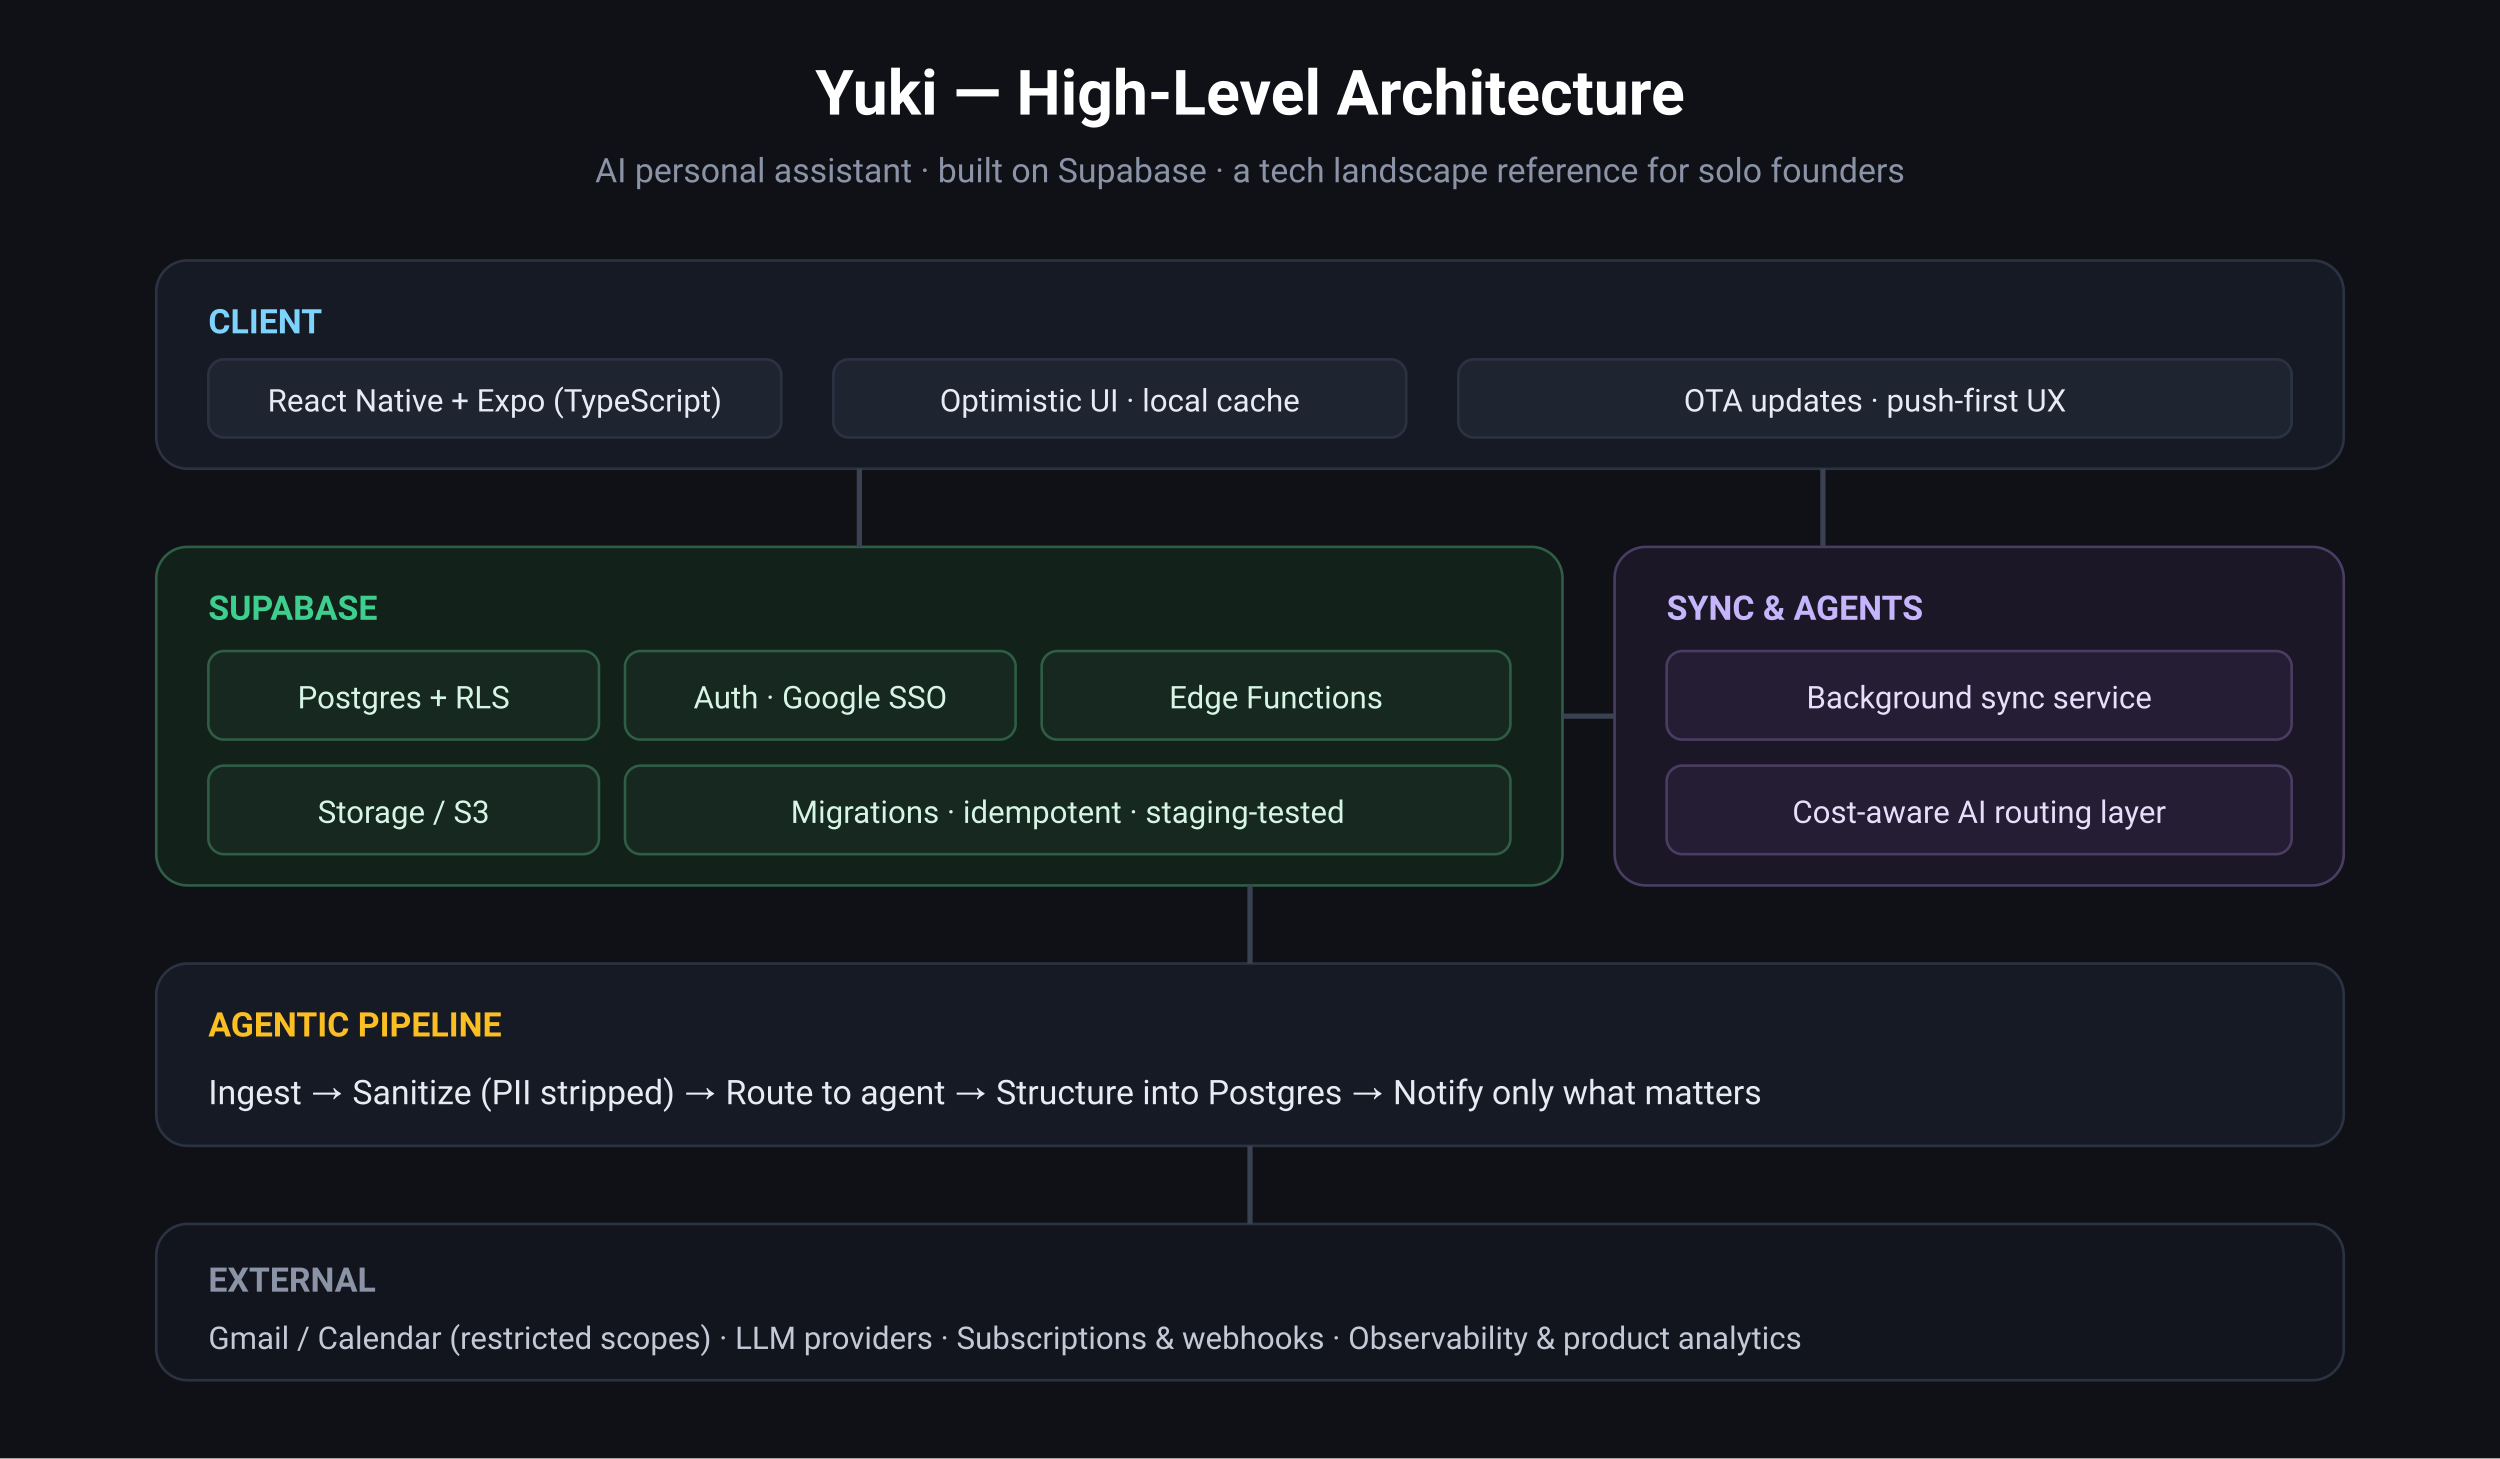
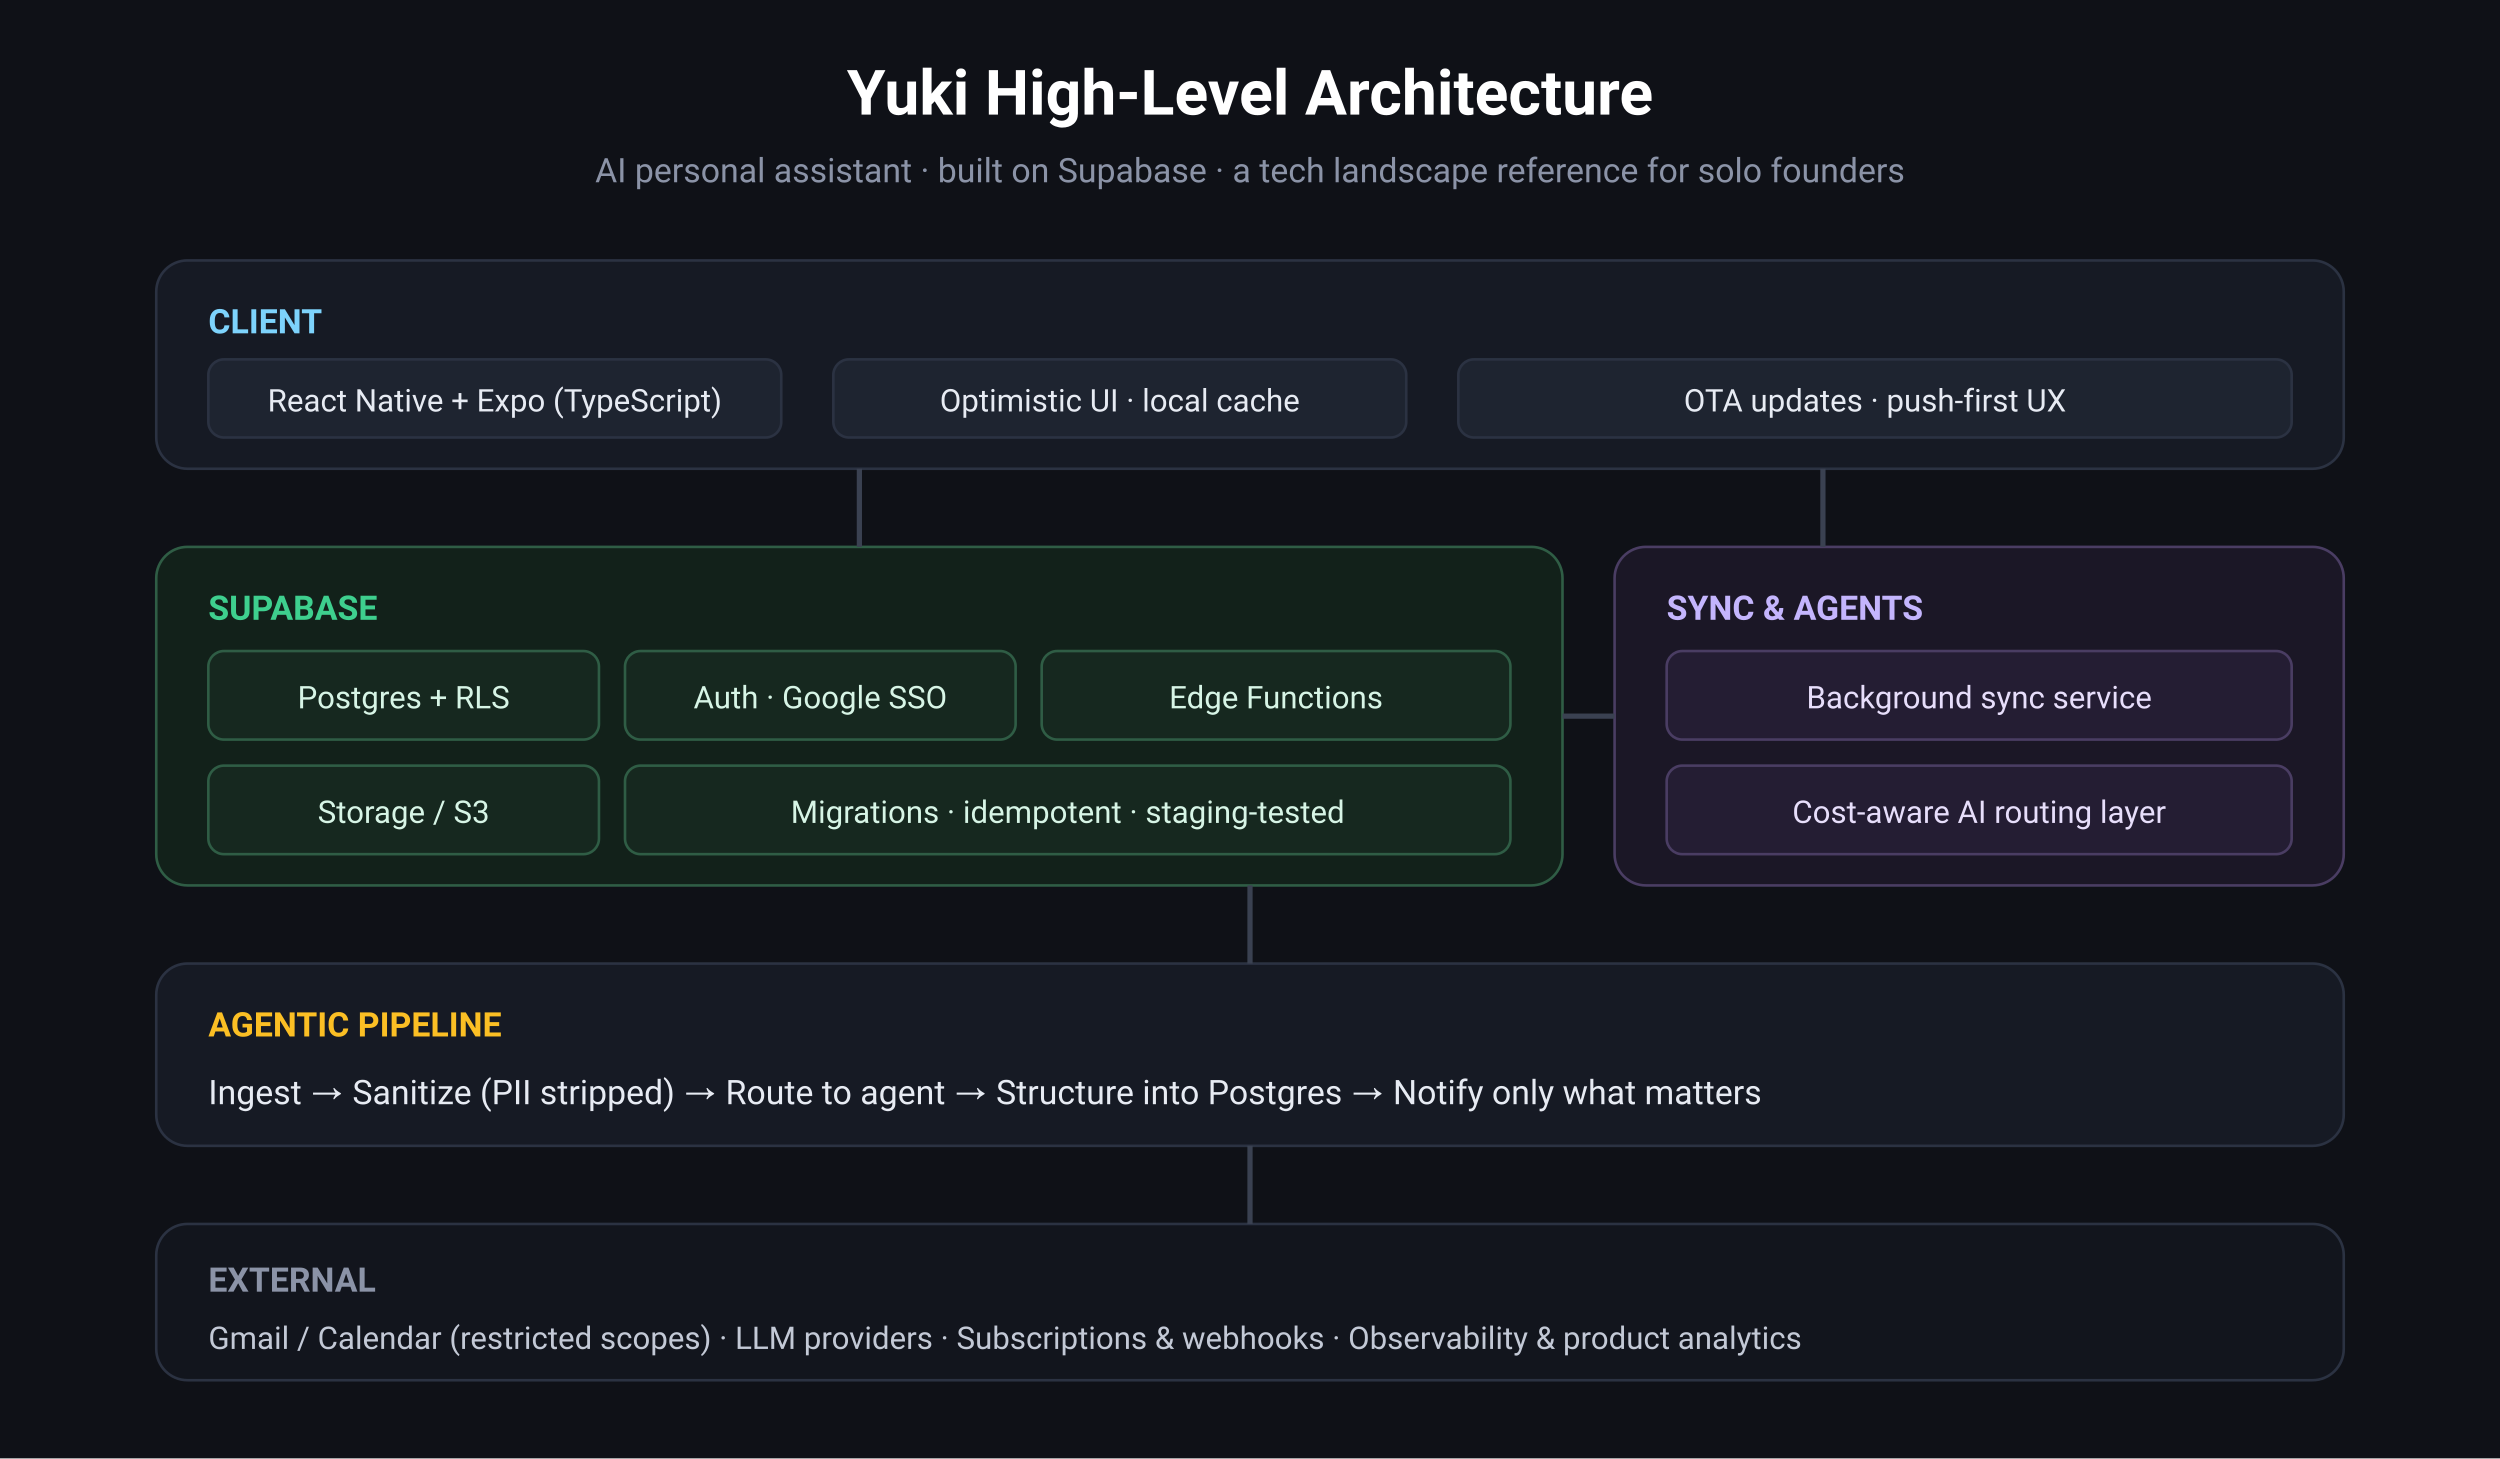
<svg xmlns="http://www.w3.org/2000/svg" width="960" height="560" viewBox="0 0 960 560" font-family="-apple-system, Segoe UI, Roboto, Helvetica, Arial, sans-serif">
  <rect width="960" height="560" fill="#0f1117" />
-   <text x="480" y="44" fill="#ffffff" font-size="24" font-weight="700" text-anchor="middle">Yuki — High-Level Architecture</text>
+   <text x="480" y="44" fill="#ffffff" font-size="24" font-weight="700" text-anchor="middle">Yuki High-Level Architecture</text>
  <text x="480" y="70" fill="#8b93a7" font-size="13" text-anchor="middle">AI personal assistant · built on Supabase · a tech landscape reference for solo founders</text>
  <g>
    <rect x="60" y="100" width="840" height="80" rx="12" fill="#161a24" stroke="#2b3242" />
    <text x="80" y="128" fill="#7dd3fc" font-size="13" font-weight="700">CLIENT</text>
    <rect x="80" y="138" width="220" height="30" rx="6" fill="#1e2430" stroke="#2b3242" />
    <text x="190" y="158" fill="#e7ebf3" font-size="12" text-anchor="middle">React Native + Expo (TypeScript)</text>
    <rect x="320" y="138" width="220" height="30" rx="6" fill="#1e2430" stroke="#2b3242" />
    <text x="430" y="158" fill="#e7ebf3" font-size="12" text-anchor="middle">Optimistic UI · local cache</text>
    <rect x="560" y="138" width="320" height="30" rx="6" fill="#1e2430" stroke="#2b3242" />
    <text x="720" y="158" fill="#e7ebf3" font-size="12" text-anchor="middle">OTA updates · push-first UX</text>
  </g>
  <g>
    <rect x="60" y="210" width="540" height="130" rx="12" fill="#12211a" stroke="#2f5d45" />
    <text x="80" y="238" fill="#3ecf8e" font-size="13" font-weight="700">SUPABASE</text>
    <rect x="80" y="250" width="150" height="34" rx="6" fill="#16281f" stroke="#2f5d45" />
    <text x="155" y="272" fill="#d7f5e6" font-size="12" text-anchor="middle">Postgres + RLS</text>
    <rect x="240" y="250" width="150" height="34" rx="6" fill="#16281f" stroke="#2f5d45" />
    <text x="315" y="272" fill="#d7f5e6" font-size="12" text-anchor="middle">Auth · Google SSO</text>
    <rect x="400" y="250" width="180" height="34" rx="6" fill="#16281f" stroke="#2f5d45" />
    <text x="490" y="272" fill="#d7f5e6" font-size="12" text-anchor="middle">Edge Functions</text>
    <rect x="80" y="294" width="150" height="34" rx="6" fill="#16281f" stroke="#2f5d45" />
    <text x="155" y="316" fill="#d7f5e6" font-size="12" text-anchor="middle">Storage / S3</text>
    <rect x="240" y="294" width="340" height="34" rx="6" fill="#16281f" stroke="#2f5d45" />
    <text x="410" y="316" fill="#d7f5e6" font-size="12" text-anchor="middle">Migrations · idempotent · staging-tested</text>
  </g>
  <g>
    <rect x="620" y="210" width="280" height="130" rx="12" fill="#1b1726" stroke="#4a3d63" />
    <text x="640" y="238" fill="#c4b5fd" font-size="13" font-weight="700">SYNC &amp; AGENTS</text>
    <rect x="640" y="250" width="240" height="34" rx="6" fill="#241d33" stroke="#4a3d63" />
    <text x="760" y="272" fill="#e7defb" font-size="12" text-anchor="middle">Background sync service</text>
    <rect x="640" y="294" width="240" height="34" rx="6" fill="#241d33" stroke="#4a3d63" />
    <text x="760" y="316" fill="#e7defb" font-size="12" text-anchor="middle">Cost-aware AI routing layer</text>
  </g>
  <g>
    <rect x="60" y="370" width="840" height="70" rx="12" fill="#161a24" stroke="#2b3242" />
    <text x="80" y="398" fill="#fbbf24" font-size="13" font-weight="700">AGENTIC PIPELINE</text>
    <text x="80" y="424" fill="#e7ebf3" font-size="13">Ingest  →  Sanitize (PII stripped)  →  Route to agent  →  Structure into Postgres  →  Notify only what matters</text>
  </g>
  <g>
    <rect x="60" y="470" width="840" height="60" rx="12" fill="#12151d" stroke="#2b3242" />
    <text x="80" y="496" fill="#8b93a7" font-size="13" font-weight="700">EXTERNAL</text>
    <text x="80" y="518" fill="#c3c9d6" font-size="12">Gmail / Calendar (restricted scopes) · LLM providers · Subscriptions &amp; webhooks · Observability &amp; product analytics</text>
  </g>
  <g stroke="#3a4151" stroke-width="2" fill="none">
    <path d="M330 180 L330 210" />
    <path d="M700 180 L700 210" />
    <path d="M600 275 L620 275" />
    <path d="M480 340 L480 370" />
    <path d="M480 440 L480 470" />
  </g>
</svg>
